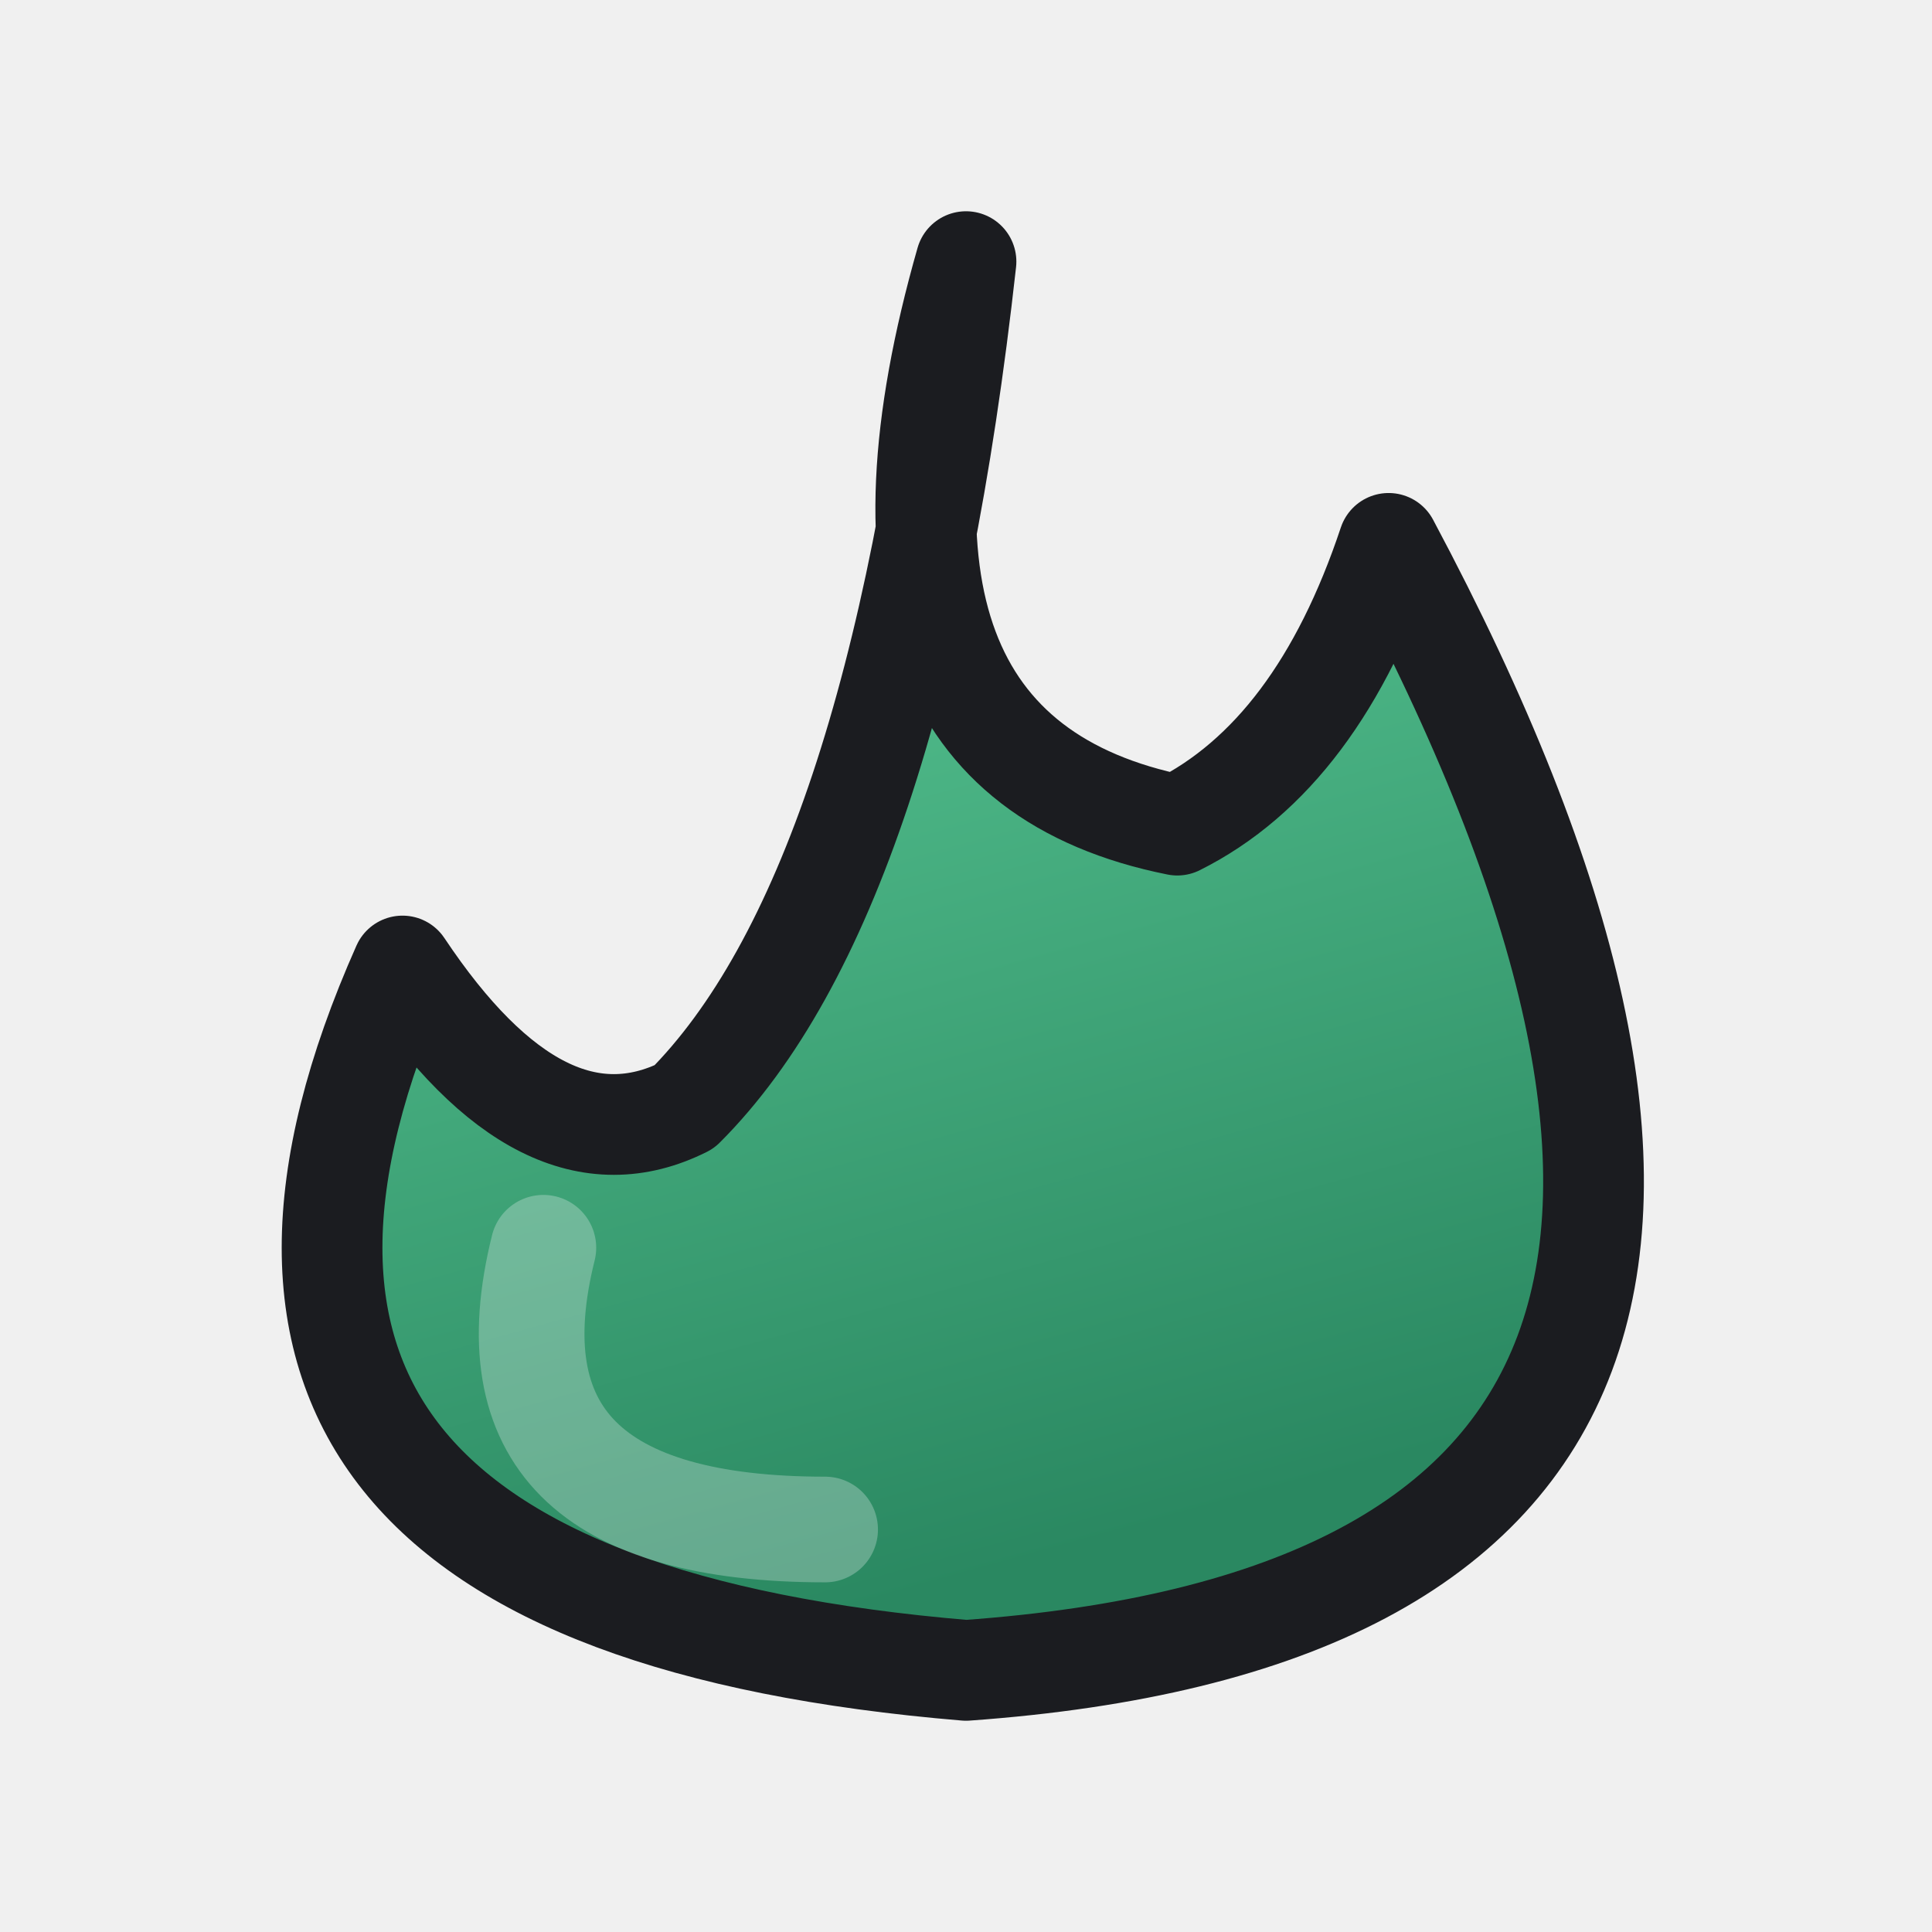
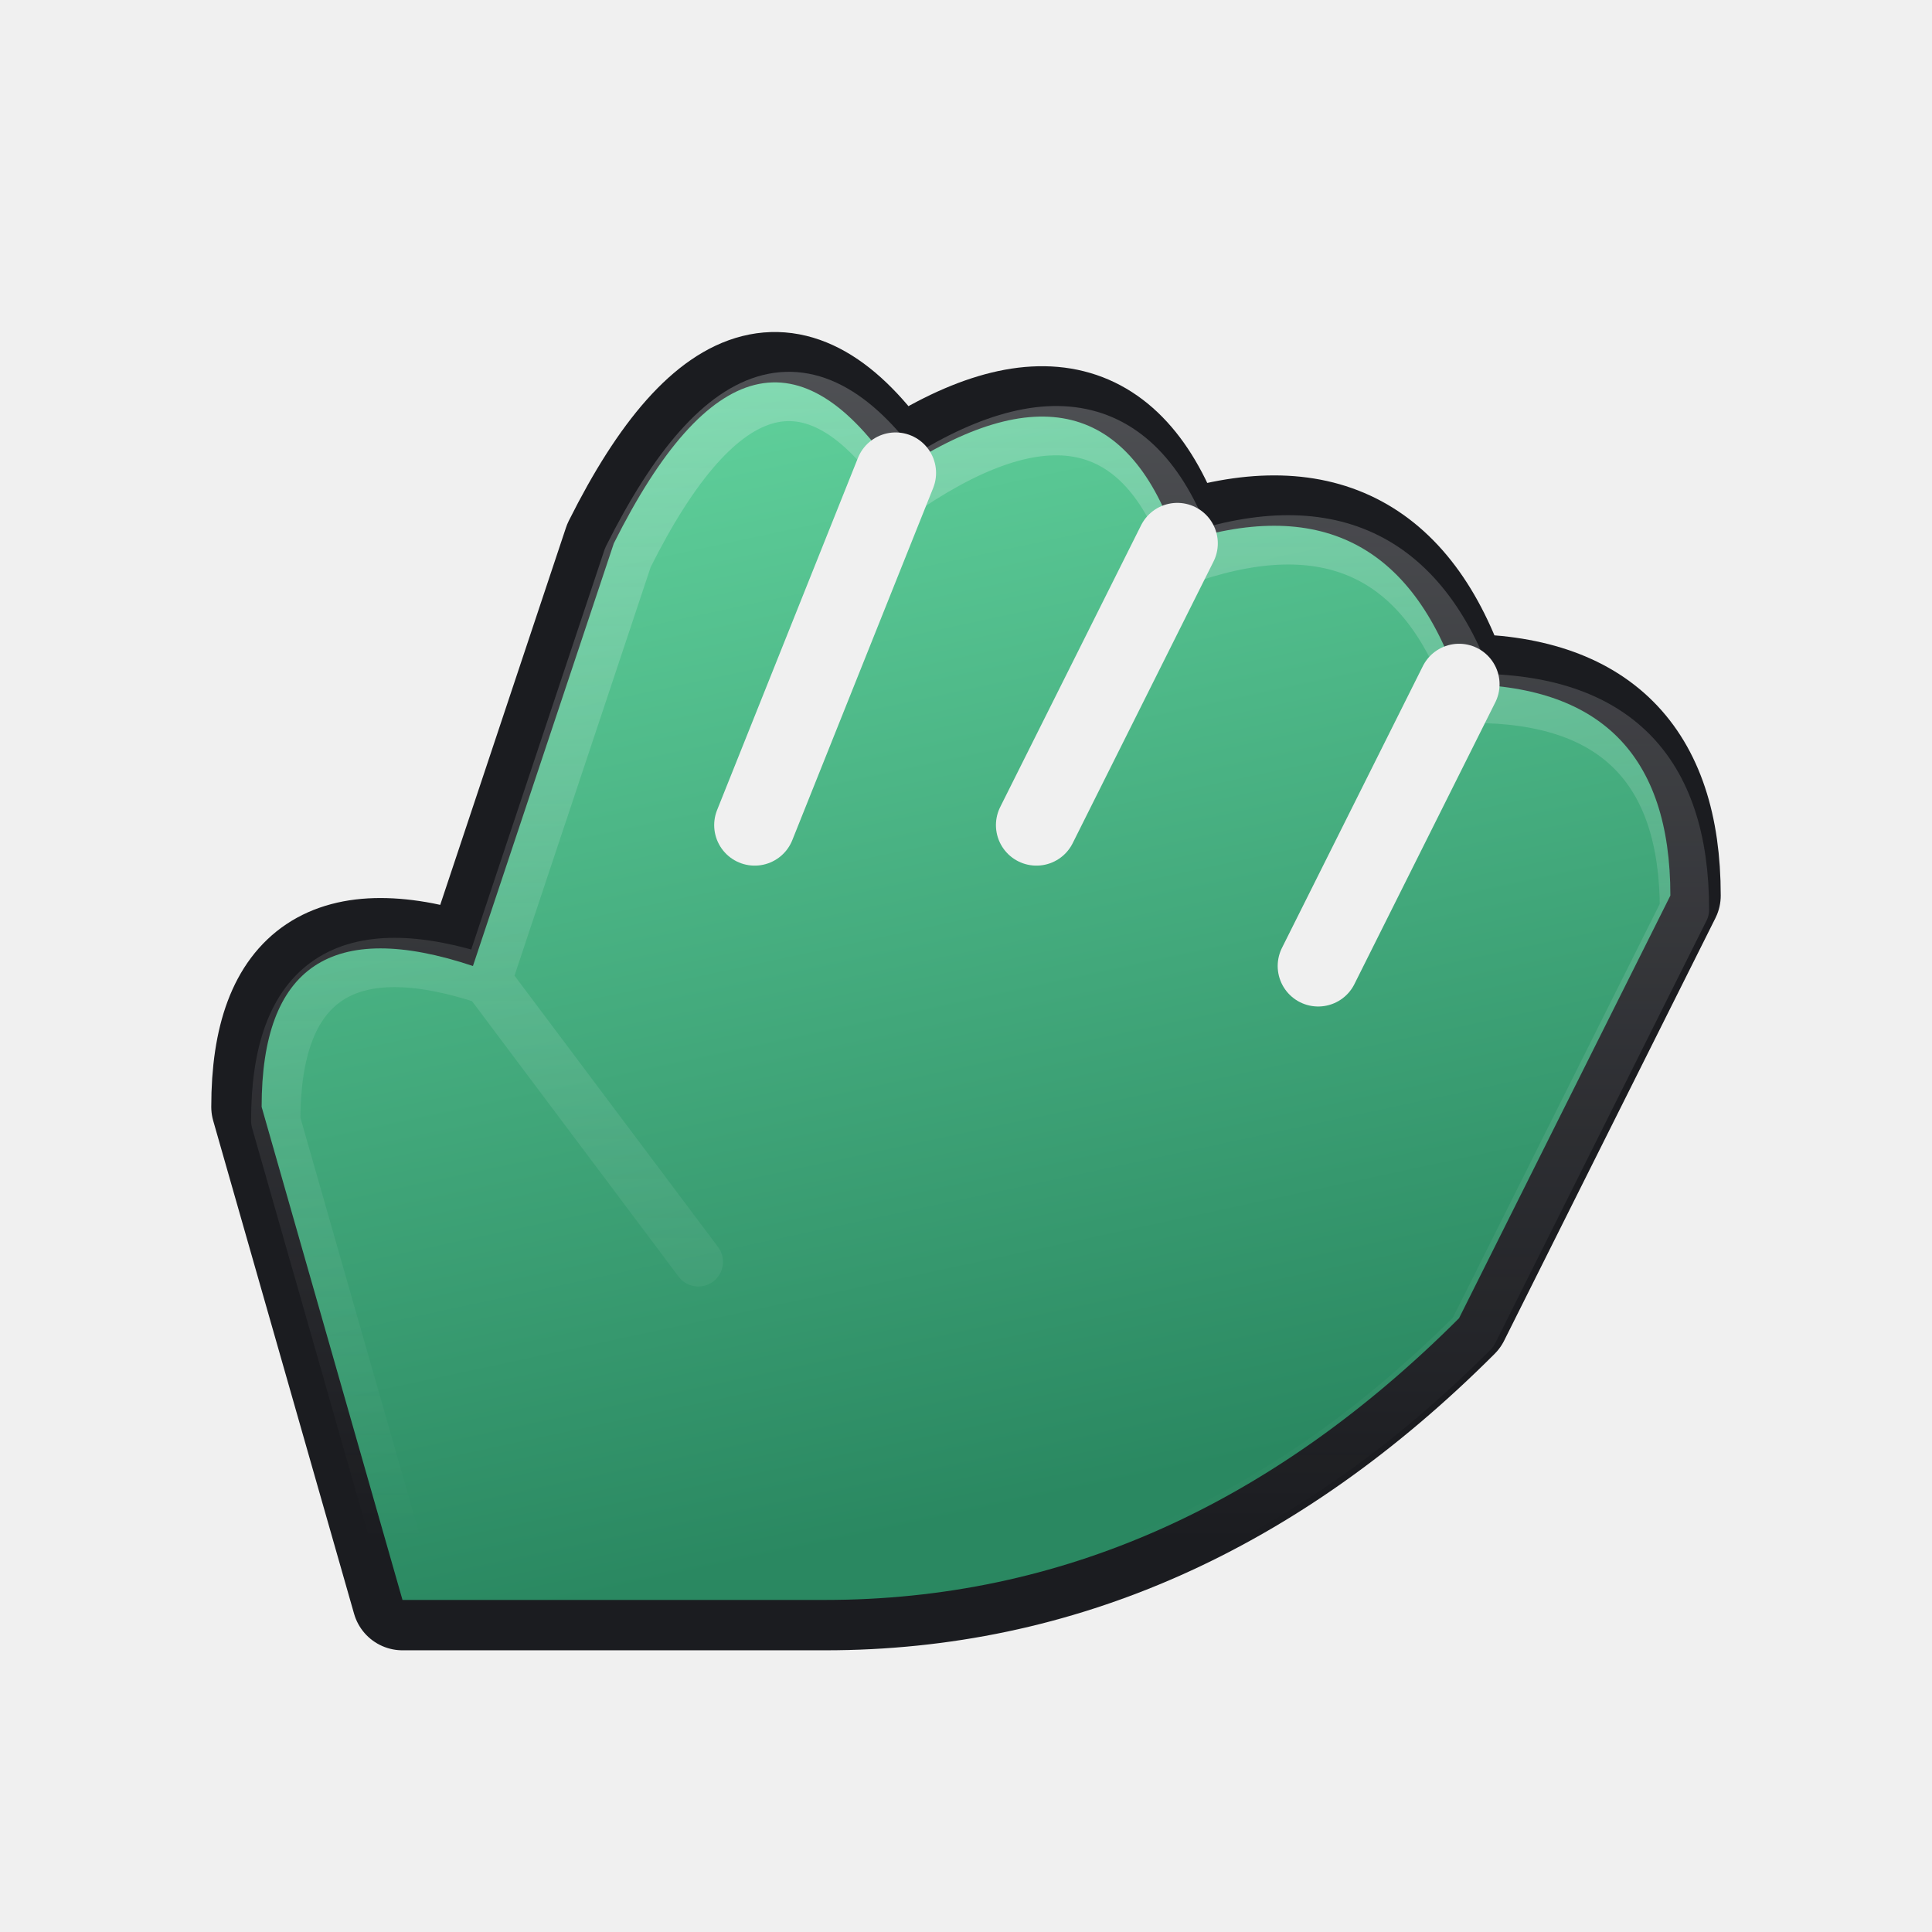
<svg xmlns="http://www.w3.org/2000/svg" width="24" height="24" viewBox="0 0 24 24">
  <defs>
    <linearGradient id="a" x1="0" y1="0" x2=".25" y2="1">
      <stop stop-color="#64D6A0" />
      <stop offset="1" stop-color="#2A8861" />
    </linearGradient>
    <linearGradient id="n" x1="0" y1="0" x2=".25" y2="1">
      <stop stop-color="#CCD3DF" />
      <stop offset="1" stop-color="#66717F" />
    </linearGradient>
+     <linearGradient id="aw" gradientUnits="userSpaceOnUse" x1="0" y1="0" x2="6" y2="24">
+       <stop stop-color="#64D6A0" />
+       <stop offset="1" stop-color="#2A8861" />
+     </linearGradient>
+     <linearGradient id="nw" gradientUnits="userSpaceOnUse" x1="0" y1="0" x2="6" y2="24">
+       <stop stop-color="#CCD3DF" />
+       <stop offset="1" stop-color="#66717F" />
+     </linearGradient>
+     <linearGradient id="shine" gradientUnits="userSpaceOnUse" x1="0" y1="0" x2="0" y2="20">
+       <stop stop-color="#F7F9FC" stop-opacity=".28" />
+       <stop offset="1" stop-color="#F7F9FC" stop-opacity="0" />
+     </linearGradient>
  </defs>
-   <g transform="translate(1.5 1.5) scale(.875)">
-     <g stroke="#1b1c20" stroke-width="1.43" stroke-linecap="round" stroke-linejoin="round">
-       <path d="M12 2q-2 7 3 8 2-1 3-4 8 15-6 16Q0 21 4 12q2 3 4 2 3-3 4-12Z" fill="url(#a)" />
-     </g>
-     <g stroke-linecap="round" stroke-linejoin="round">
-       <path d="M6 16q-1 4 4 4" fill="none" stroke="#F7F9FC" stroke-opacity=".28" stroke-width="1.5" />
+   <g transform="translate(1.5 1.5) scale(.875)" fill="none" stroke="#1b1c20" stroke-width="1.43" stroke-linecap="round" stroke-linejoin="round">
+     <defs>
+       <mask id="burn-fingers" maskUnits="userSpaceOnUse" x="0" y="0" width="24" height="24">
+         <rect width="24" height="24" fill="white" stroke="none" />
+         <path d="M11 5L9 10 M15 6L13 10 M19 8L17 12" fill="none" stroke="black" stroke-width="1.15" stroke-linecap="round" />
+       </mask>
+     </defs>
+     <g mask="url(#burn-fingers)">
+       <g fill="url(#a)" stroke="#1b1c20" stroke-width="1.43" paint-order="stroke fill">
+         <path d="M4 21L2 14Q2 11 5 12L8 16L5 12L7 6Q9 2 11 5Q14 3 15 6Q18 5 19 8Q22 8 22 11L19 17Q15 21 10 21Z" fill-rule="evenodd" />
+       </g>
+       <g fill="none" stroke="url(#shine)" stroke-width=".7" transform="translate(.2 .2)">
+         <path d="M4 21L2 14Q2 11 5 12L8 16L5 12L7 6Q9 2 11 5Q14 3 15 6Q18 5 19 8Q22 8 22 11L19 17Q15 21 10 21Z" fill-rule="evenodd" />
+       </g>
    </g>
  </g>
</svg>
